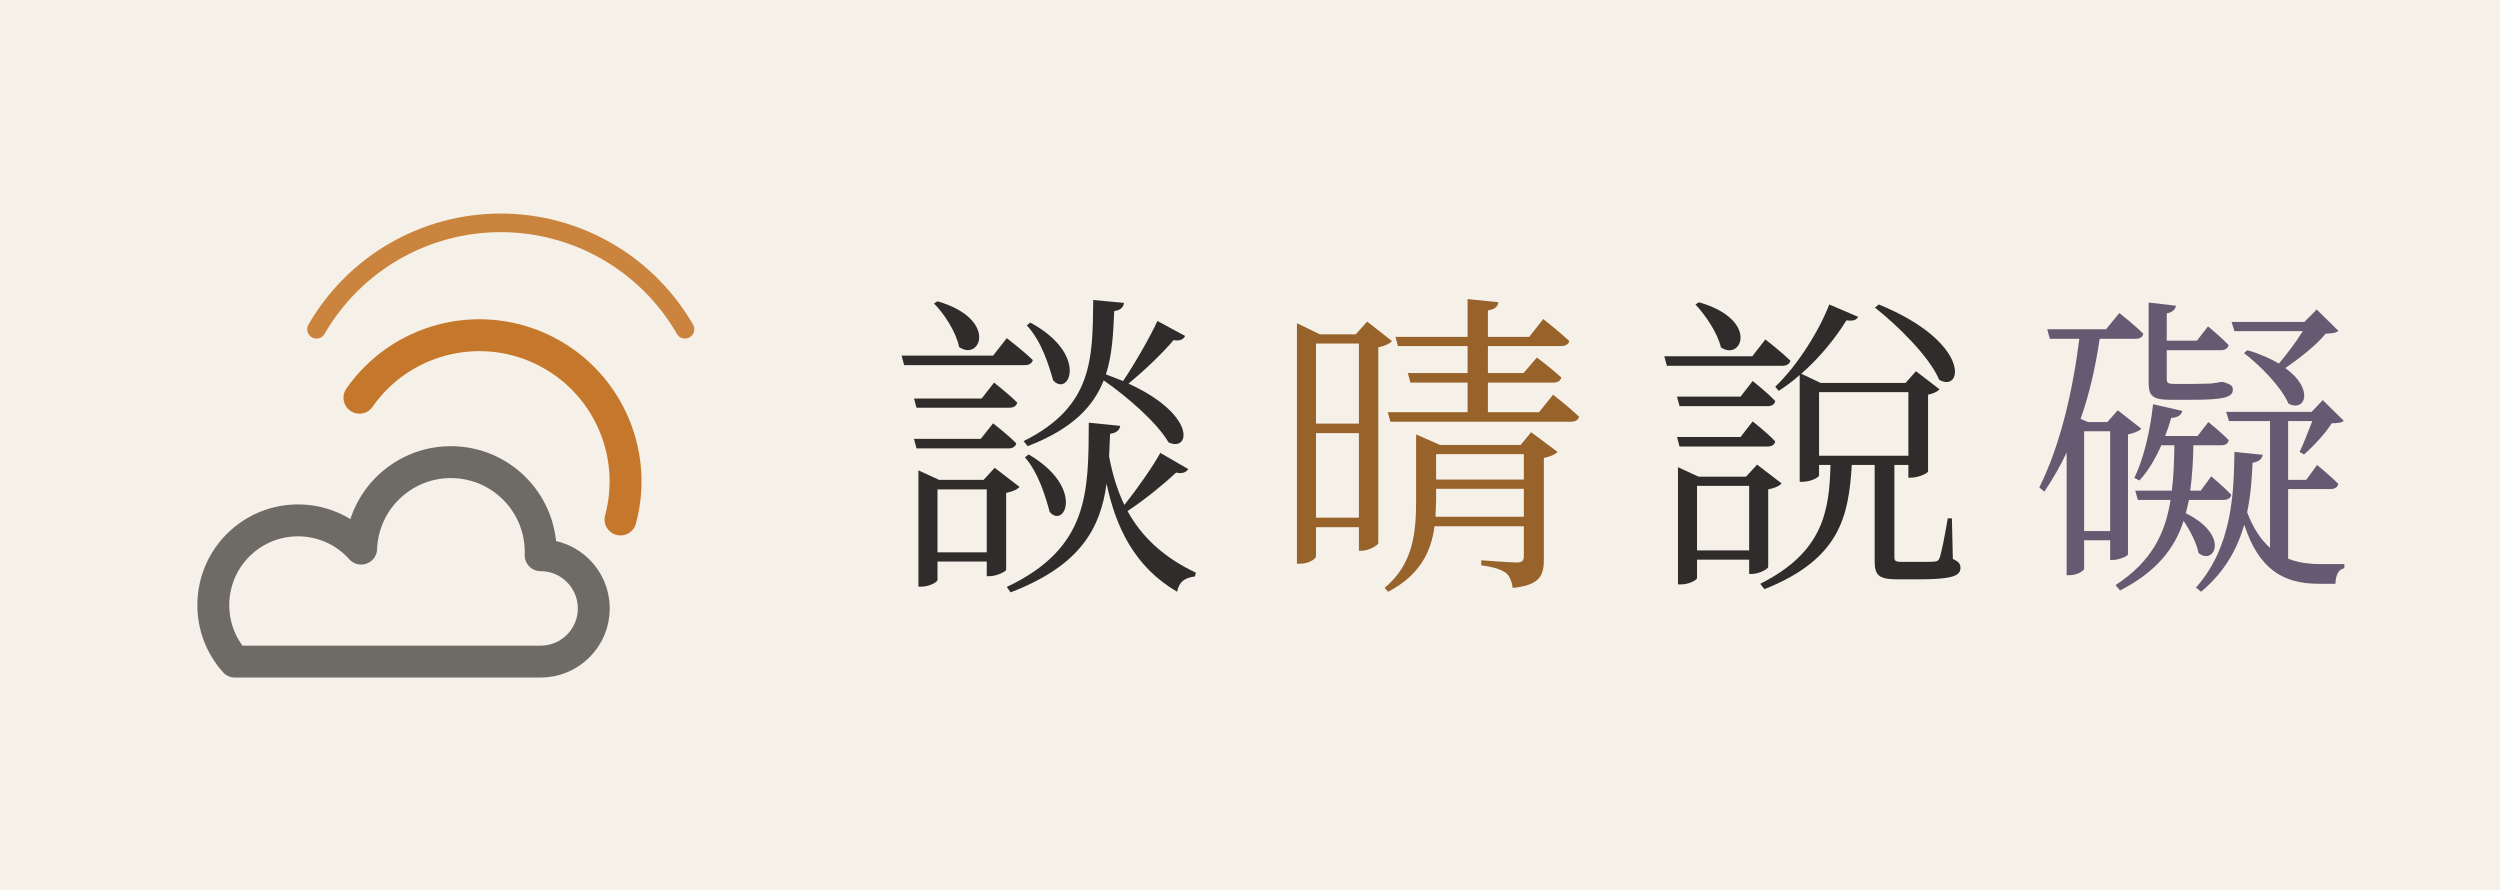
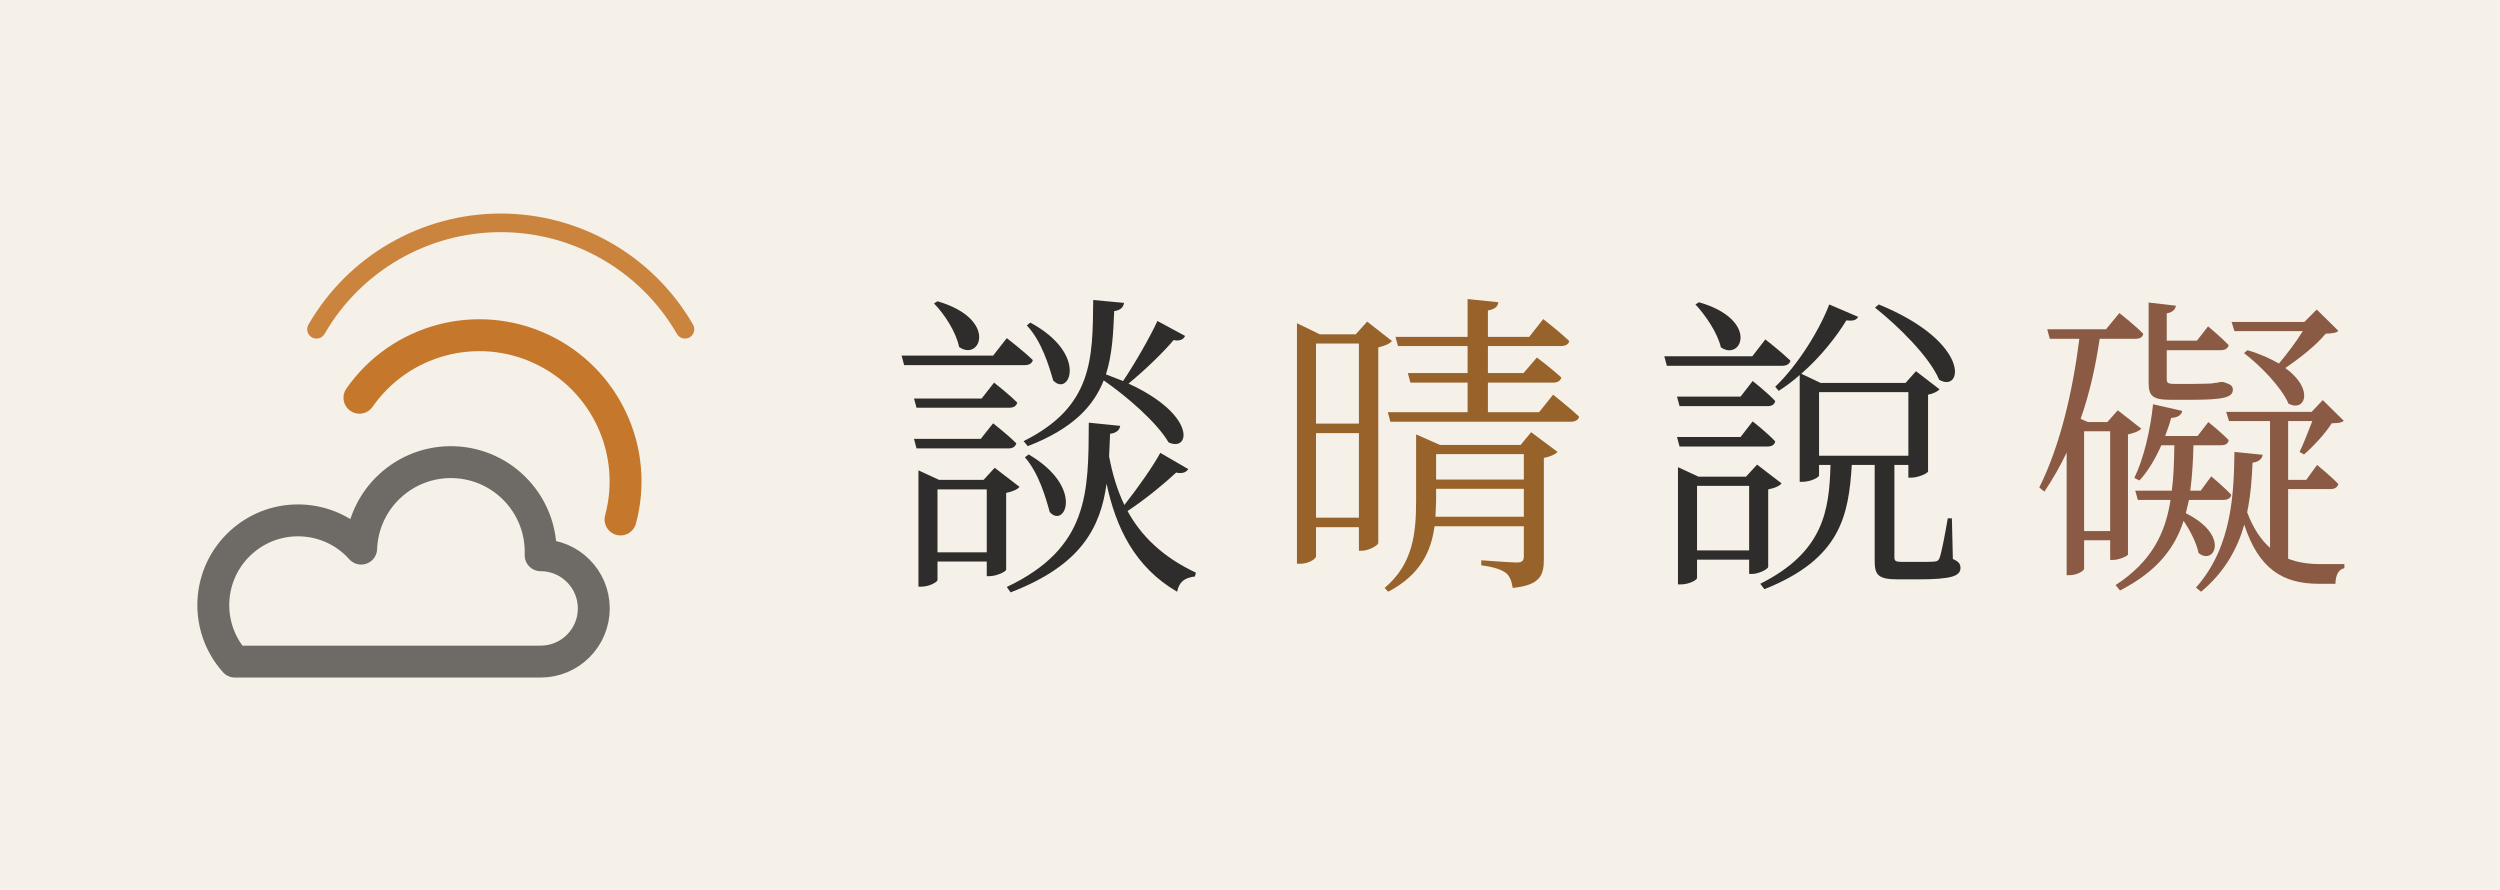
<svg xmlns="http://www.w3.org/2000/svg" width="1180" height="420" viewBox="0 0 1180 420">
  <rect width="1180" height="420" fill="#F6F1E8" />
  <g data-layer="sym">
    <g transform="translate(210 210) scale(0.6274338) translate(-38.0 43.0)">
      <g data-layer="a">
        <path d="M -120 120 H 110 A 40 40 0 0 0 110 40 A 67.5 67.5 0 0 0 -25 35 A 55 55 0 0 0 -120 120 Z" fill="none" stroke="#6E6A66" stroke-width="24" stroke-linecap="round" stroke-linejoin="round" />
      </g>
      <g data-layer="q">
        <path d="M -26.3 -78.5 A 110 110 0 0 1 170.1 13.1" fill="none" stroke="#C5782B" stroke-width="24" stroke-linecap="round" stroke-linejoin="round" />
        <path d="M -58.6 -130.0 A 160 160 0 0 1 218.6 -130.0" fill="none" stroke="#C5782B" stroke-width="14" stroke-linecap="round" stroke-linejoin="round" opacity="0.9" />
      </g>
    </g>
  </g>
  <g data-layer="txt">
    <text x="420.0" y="267.0" font-family="Noto Serif CJK TC" font-size="150" fill="#2F2D2B">談</text>
    <text x="600.0" y="267.0" font-family="Noto Serif CJK TC" font-size="150" fill="#98622B">晴</text>
    <text x="780.0" y="267.0" font-family="Noto Serif CJK TC" font-size="150" fill="#2F2D2B">說</text>
-     <text x="960.0" y="267.0" font-family="Noto Serif CJK TC" font-size="150" fill="#655A72">礙</text>
+     <text x="960.0" y="267.0" font-family="Noto Serif CJK TC" font-size="150" fill="#8A5A44">礙</text>
  </g>
</svg>
